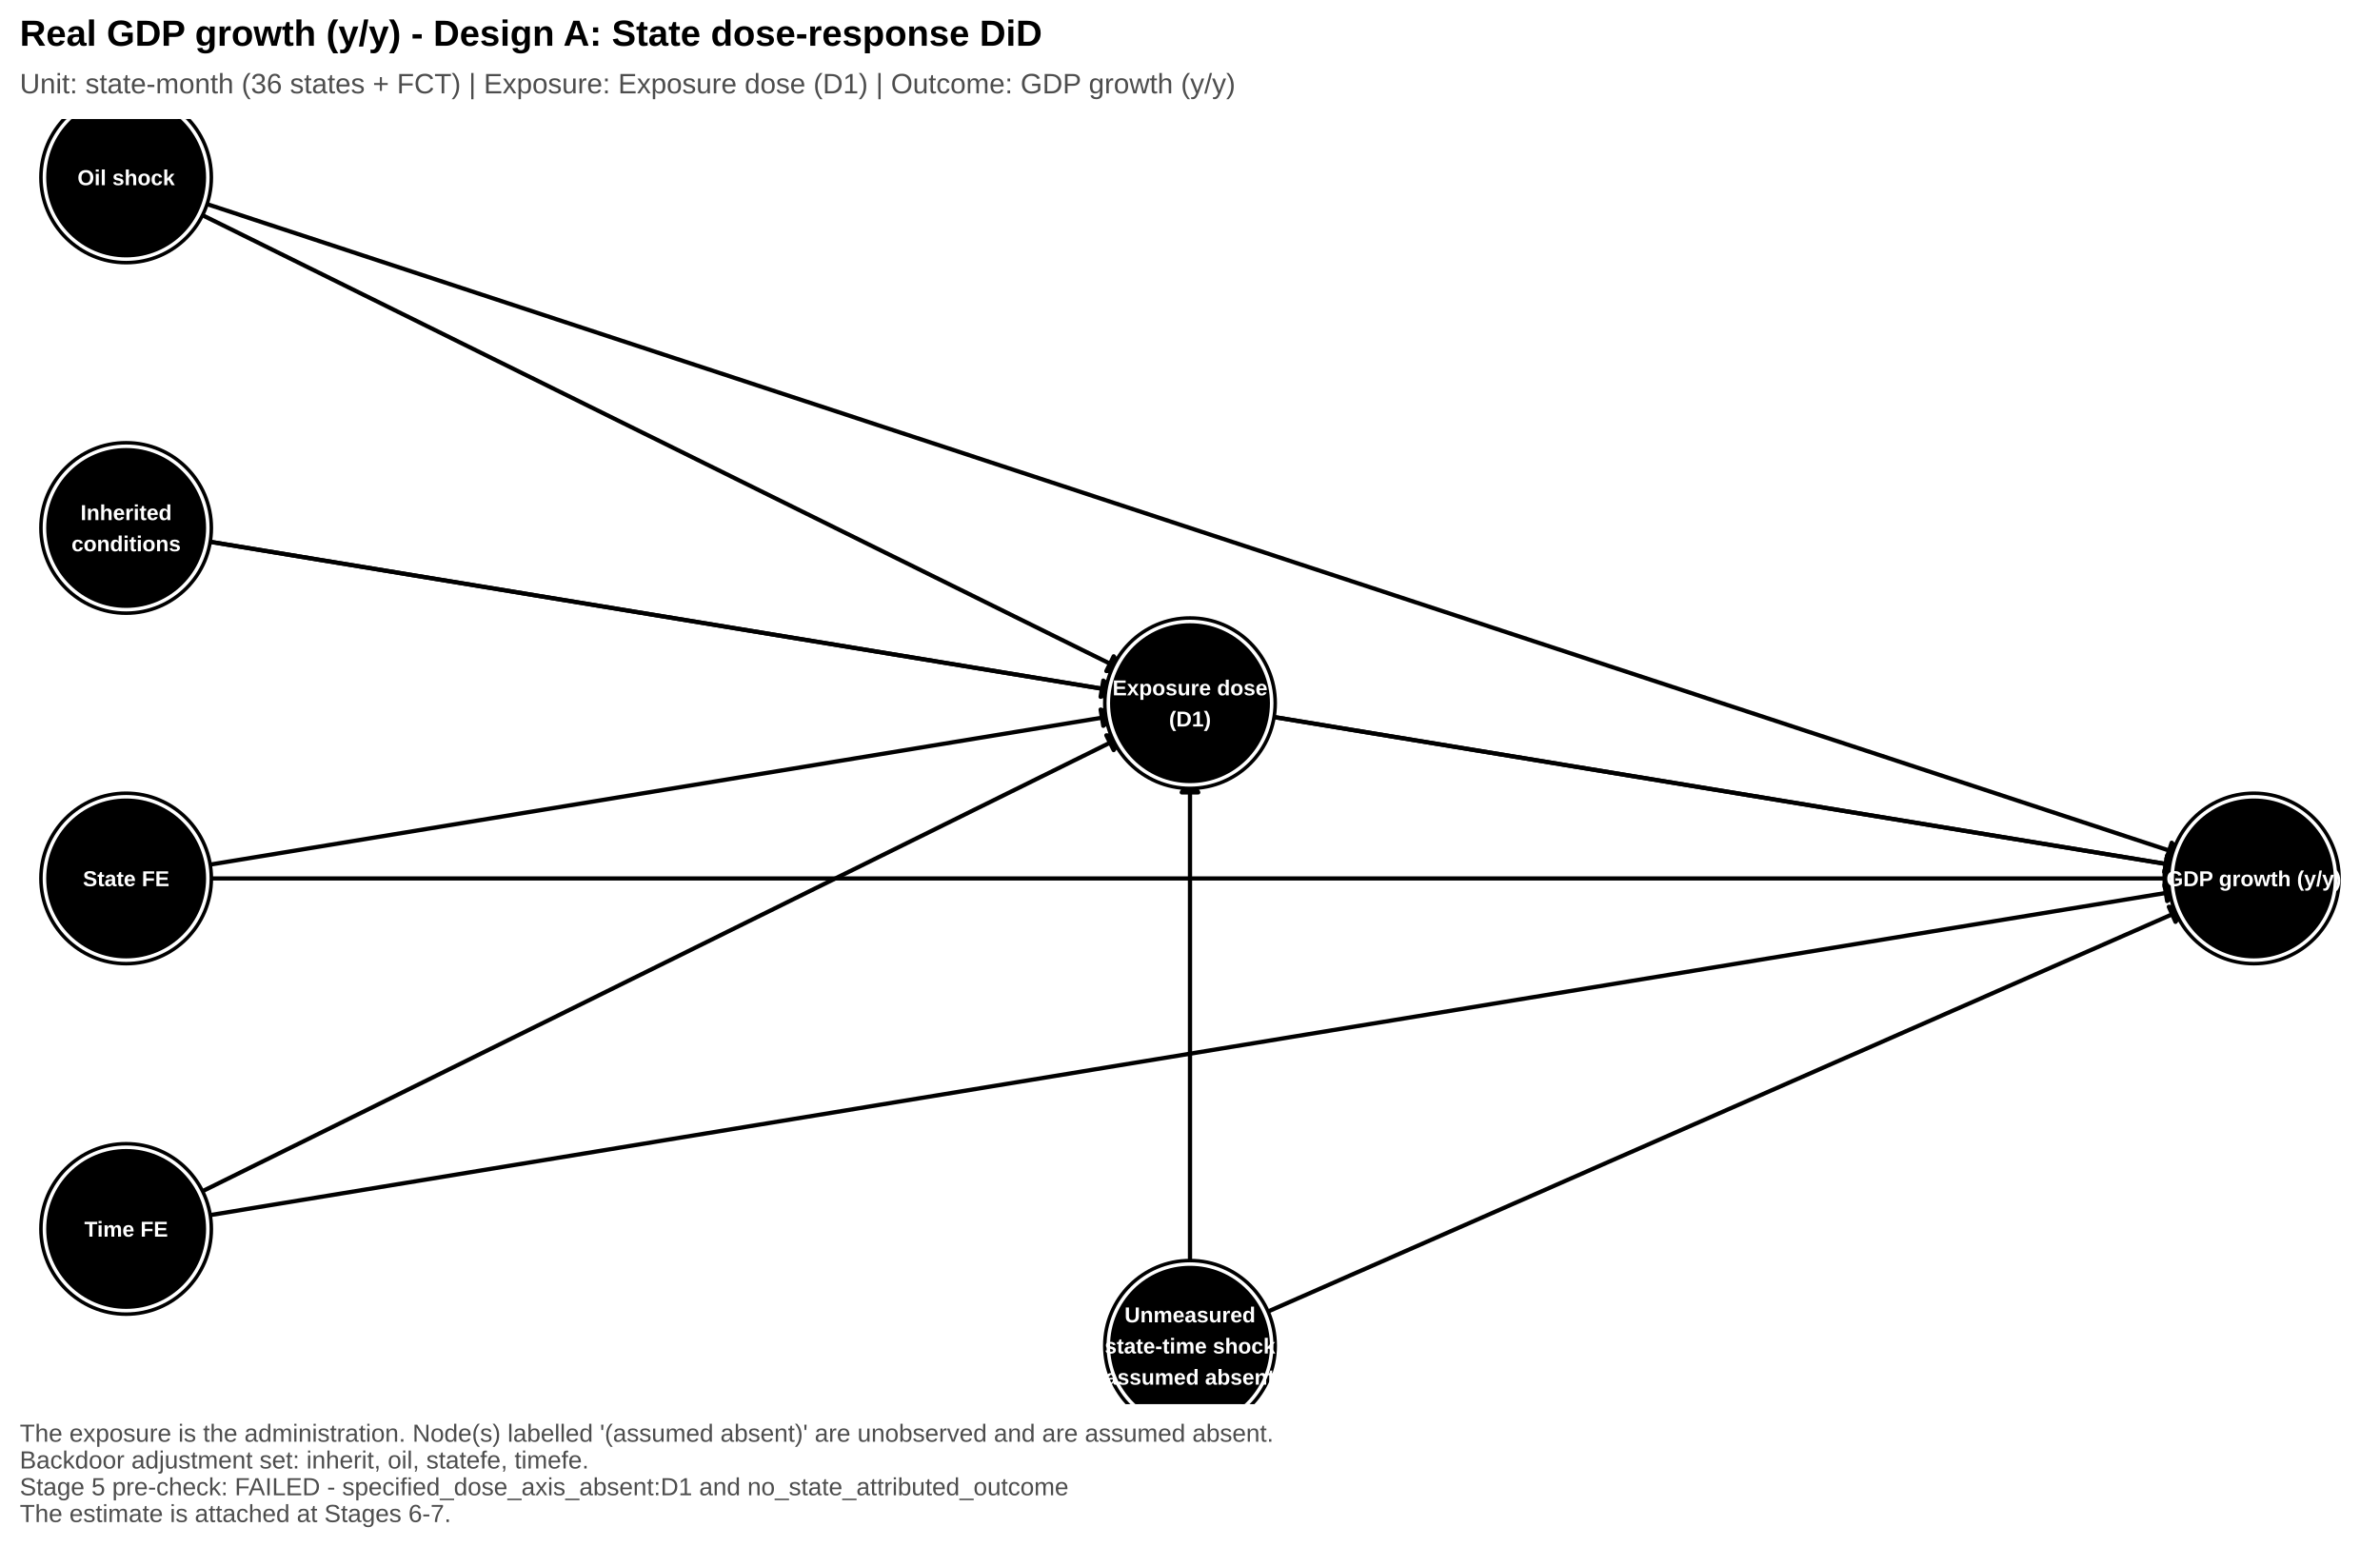
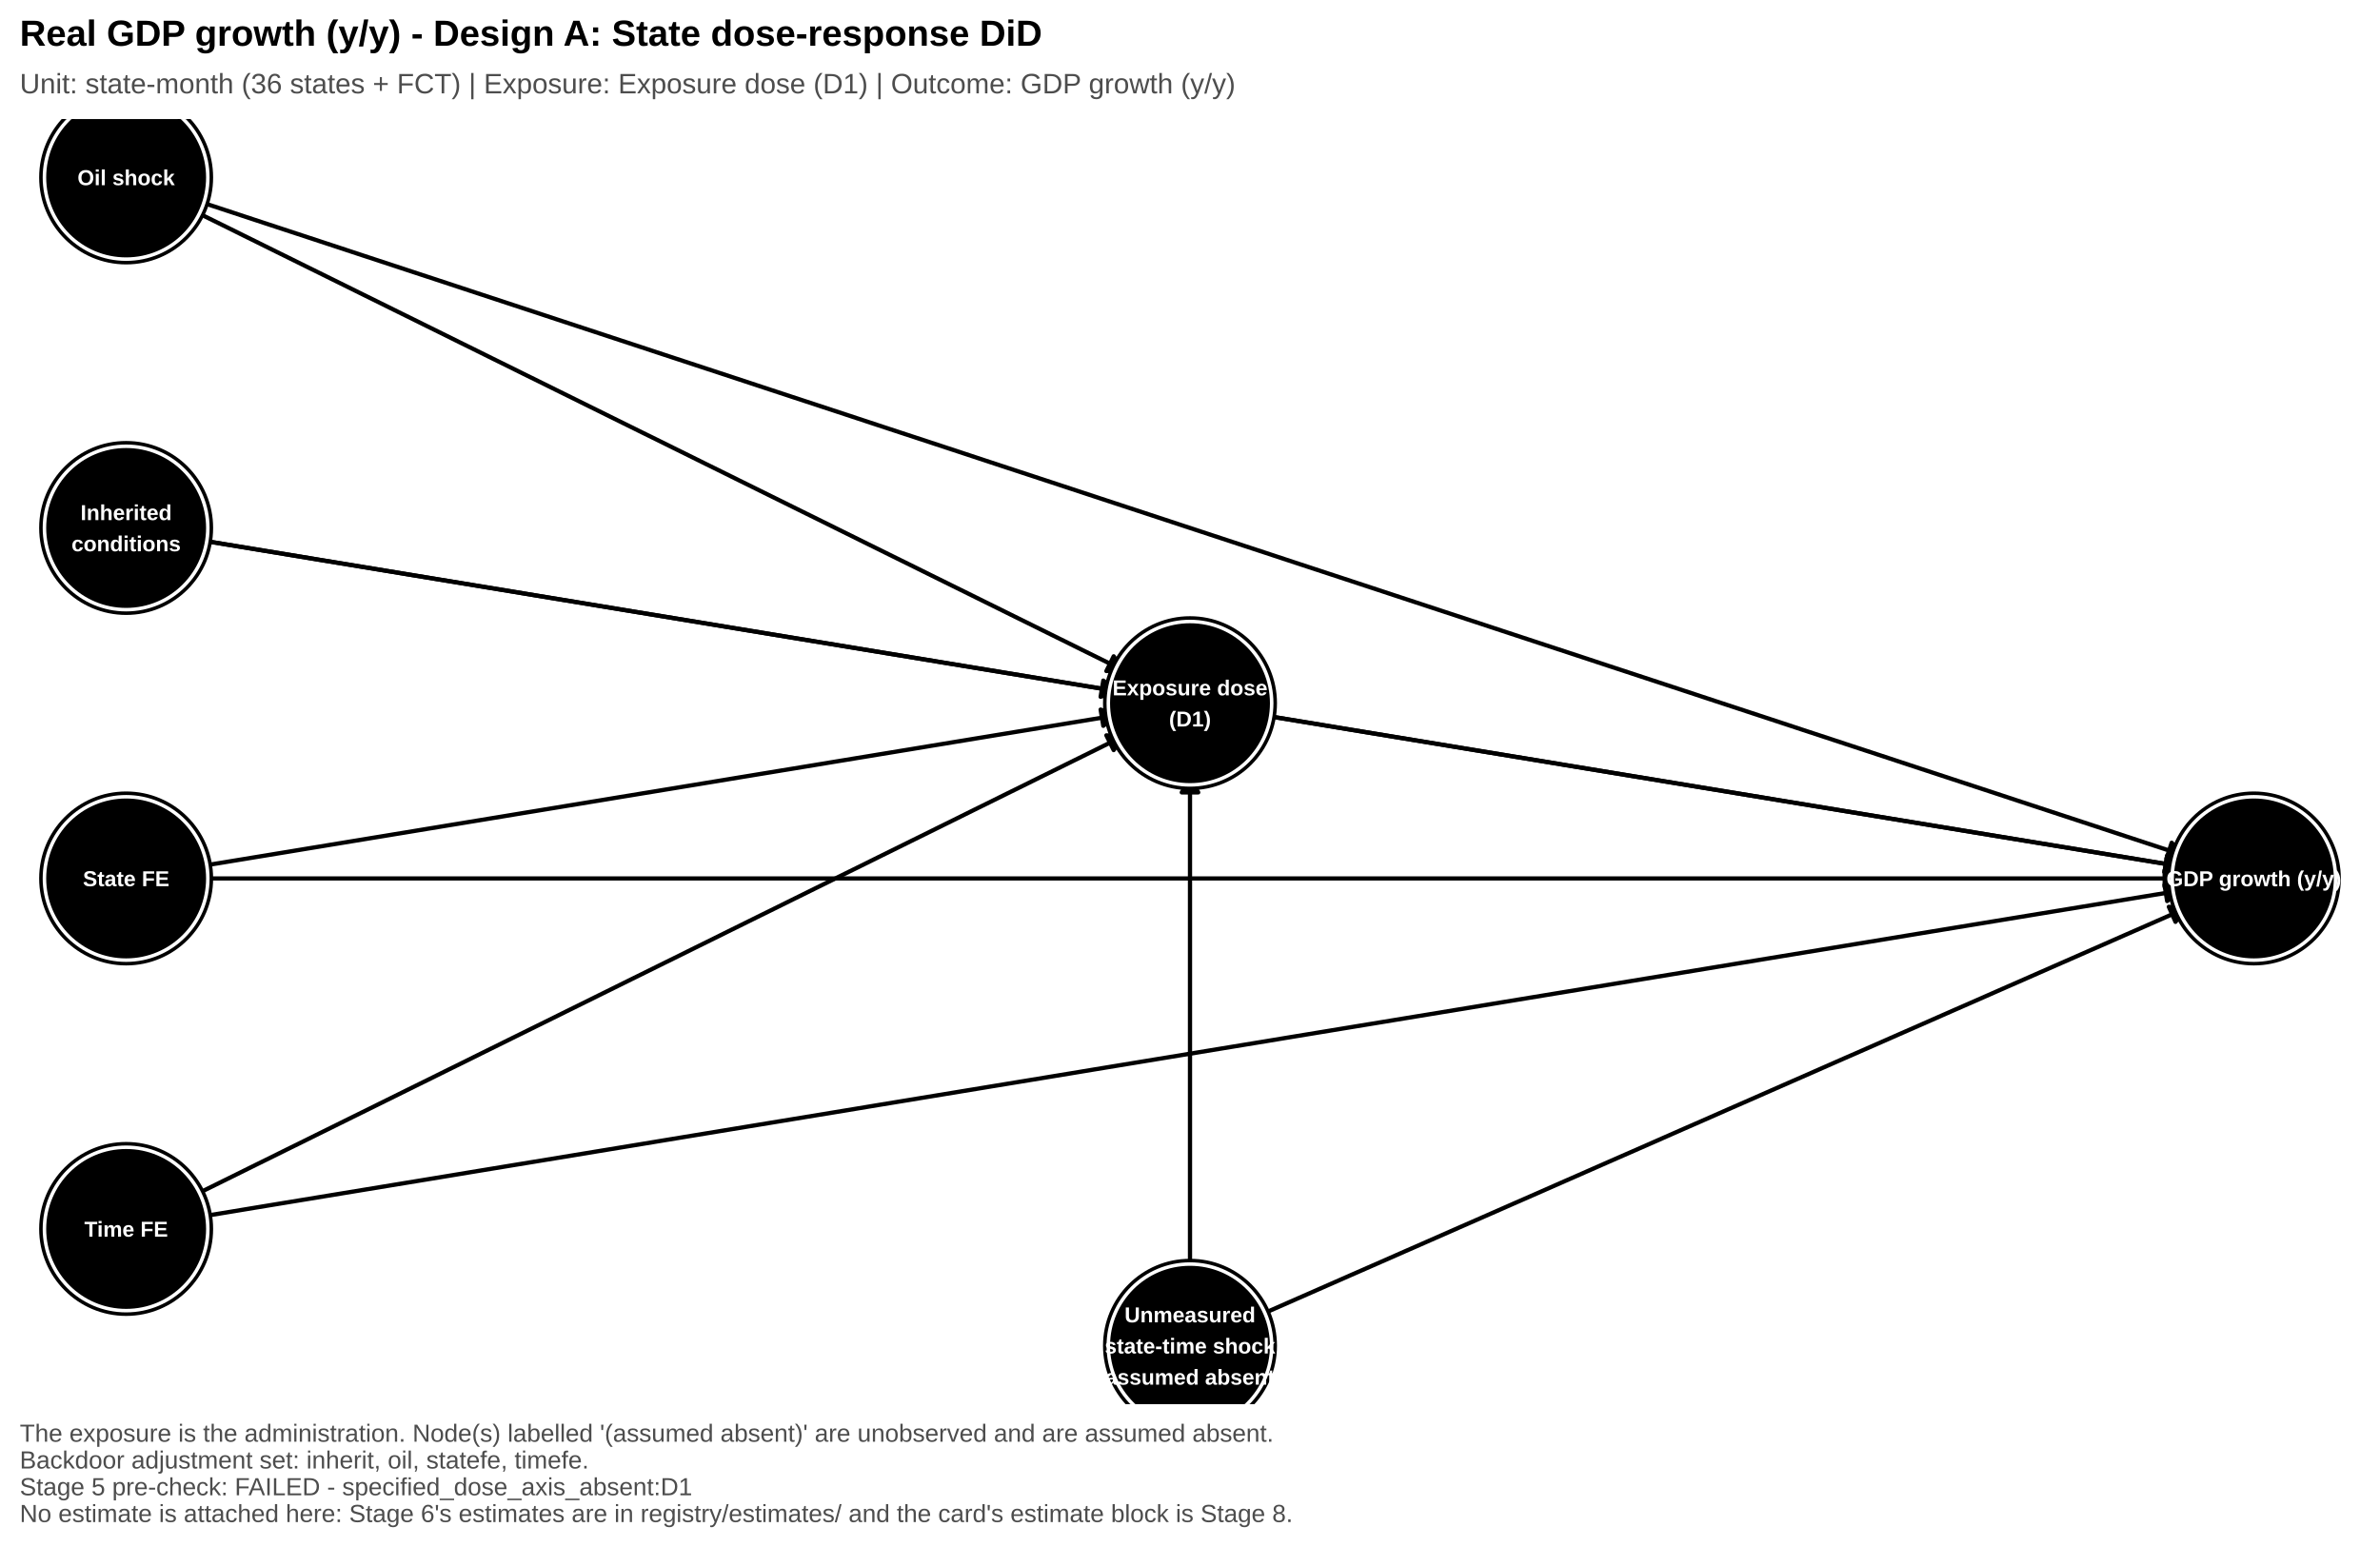
<svg xmlns="http://www.w3.org/2000/svg" width="720.00pt" height="468.00pt" viewBox="0 0 720.00 468.00">
  <g class="svglite">
    <defs>
      <style type="text/css">
    .svglite line, .svglite polyline, .svglite polygon, .svglite path, .svglite rect, .svglite circle {
      fill: none;
      stroke: #000000;
      stroke-linecap: round;
      stroke-linejoin: round;
      stroke-miterlimit: 10.00;
    }
    .svglite text {
      white-space: pre;
    }
    .svglite g.glyphgroup path {
      fill: inherit;
      stroke: none;
    }
  </style>
    </defs>
    <rect width="100%" height="100%" style="stroke: none; fill: #FFFFFF;" />
    <defs>
      <clipPath id="cpMC4wMHw3MjAuMDB8MC4wMHw0NjguMDA=">
        <rect x="0.00" y="0.00" width="720.00" height="468.00" />
      </clipPath>
    </defs>
    <g clip-path="url(#cpMC4wMHw3MjAuMDB8MC4wMHw0NjguMDA=)">
      <rect x="0.00" y="-0" width="720.00" height="468.00" style="stroke-width: 1.16; stroke: none; fill: #FFFFFF;" />
    </g>
    <defs>
      <clipPath id="cpNS45OHw3MTQuMDJ8MzYuMDF8NDI0Ljgw">
        <rect x="5.98" y="36.01" width="708.04" height="388.78" />
      </clipPath>
    </defs>
    <g clip-path="url(#cpNS45OHw3MTQuMDJ8MzYuMDF8NDI0Ljgw)">
      <polyline points="382.38,216.42 382.76,216.48 386.01,217.02 389.26,217.55 392.51,218.09 395.76,218.62 399.01,219.16 402.26,219.69 405.51,220.23 408.76,220.77 412.01,221.30 415.27,221.84 418.52,222.37 421.77,222.91 425.02,223.44 428.27,223.98 431.52,224.51 434.77,225.05 438.02,225.58 441.27,226.12 444.52,226.66 447.77,227.19 451.03,227.73 454.28,228.26 457.53,228.80 460.78,229.33 464.03,229.87 467.28,230.40 470.53,230.94 473.78,231.48 477.03,232.01 480.28,232.55 483.53,233.08 486.78,233.62 490.04,234.15 493.29,234.69 496.54,235.22 499.79,235.76 503.04,236.30 506.29,236.83 509.54,237.37 512.79,237.90 516.04,238.44 519.29,238.97 522.54,239.51 525.80,240.04 529.05,240.58 532.30,241.11 535.55,241.65 538.80,242.19 542.05,242.72 545.30,243.26 548.55,243.79 551.80,244.33 555.05,244.86 558.30,245.40 561.56,245.93 564.81,246.47 568.06,247.01 571.31,247.54 574.56,248.08 577.81,248.61 581.06,249.15 584.31,249.68 587.56,250.22 590.81,250.75 594.06,251.29 597.32,251.83 600.57,252.36 603.82,252.90 607.07,253.43 610.32,253.97 613.57,254.50 616.82,255.04 620.07,255.57 623.32,256.11 626.57,256.64 629.82,257.18 633.08,257.72 636.33,258.25 639.58,258.79 642.83,259.32 646.08,259.86 649.33,260.39 652.58,260.93 655.83,261.46 659.08,262.00 659.46,262.06 " style="stroke-width: 1.28; stroke-linecap: butt;" />
      <polygon points="654.80,263.82 659.46,262.06 655.61,258.90 " style="stroke-width: 1.28; stroke-linecap: butt; fill: #000000;" />
      <polyline points="60.54,163.40 64.17,164.00 70.67,165.07 77.17,166.14 83.67,167.21 90.18,168.28 96.68,169.36 103.18,170.43 109.68,171.50 116.18,172.57 122.68,173.64 129.19,174.71 135.69,175.78 142.19,176.85 148.69,177.92 155.19,178.99 161.70,180.07 168.20,181.14 174.70,182.21 181.20,183.28 187.70,184.35 194.20,185.42 200.71,186.49 207.21,187.56 213.71,188.63 220.21,189.71 226.71,190.78 233.22,191.85 239.72,192.92 246.22,193.99 252.72,195.06 259.22,196.13 265.72,197.20 272.23,198.27 278.73,199.34 285.23,200.42 291.73,201.49 298.23,202.56 304.73,203.63 311.24,204.70 317.74,205.77 324.24,206.84 330.74,207.91 337.24,208.98 343.75,210.05 350.25,211.13 356.75,212.20 363.25,213.27 369.75,214.34 376.25,215.41 382.76,216.48 389.26,217.55 395.76,218.62 402.26,219.69 408.76,220.77 415.27,221.84 421.77,222.91 428.27,223.98 434.77,225.05 441.27,226.12 447.77,227.19 454.28,228.26 460.78,229.33 467.28,230.40 473.78,231.48 480.28,232.55 486.78,233.62 493.29,234.69 499.79,235.76 506.29,236.83 512.79,237.90 519.29,238.97 525.80,240.04 532.30,241.11 538.80,242.19 545.30,243.26 551.80,244.33 558.30,245.40 564.81,246.47 571.31,247.54 577.81,248.61 584.31,249.68 590.81,250.75 597.32,251.83 603.82,252.90 610.32,253.97 616.82,255.04 623.32,256.11 629.82,257.18 636.33,258.25 642.83,259.32 649.33,260.39 655.83,261.46 659.46,262.06 " style="stroke-width: 1.28; stroke-linecap: butt;" />
      <polygon points="654.80,263.82 659.46,262.06 655.61,258.90 " style="stroke-width: 1.28; stroke-linecap: butt; fill: #000000;" />
      <polyline points="60.54,163.40 60.92,163.46 64.17,164.00 67.42,164.54 70.67,165.07 73.92,165.61 77.17,166.14 80.42,166.68 83.67,167.21 86.92,167.75 90.18,168.28 93.43,168.82 96.68,169.36 99.93,169.89 103.18,170.43 106.43,170.96 109.68,171.50 112.93,172.03 116.18,172.57 119.43,173.10 122.68,173.64 125.94,174.18 129.19,174.71 132.44,175.25 135.69,175.78 138.94,176.32 142.19,176.85 145.44,177.39 148.69,177.92 151.94,178.46 155.19,178.99 158.44,179.53 161.70,180.07 164.95,180.60 168.20,181.14 171.45,181.67 174.70,182.21 177.95,182.74 181.20,183.28 184.45,183.81 187.70,184.35 190.95,184.89 194.20,185.42 197.46,185.96 200.71,186.49 203.96,187.03 207.21,187.56 210.46,188.10 213.71,188.63 216.96,189.17 220.21,189.71 223.46,190.24 226.71,190.78 229.96,191.31 233.22,191.85 236.47,192.38 239.72,192.92 242.97,193.45 246.22,193.99 249.47,194.52 252.72,195.06 255.97,195.60 259.22,196.13 262.47,196.67 265.72,197.20 268.97,197.74 272.23,198.27 275.48,198.81 278.73,199.34 281.98,199.88 285.23,200.42 288.48,200.95 291.73,201.49 294.98,202.02 298.23,202.56 301.48,203.09 304.73,203.63 307.99,204.16 311.24,204.70 314.49,205.24 317.74,205.77 320.99,206.31 324.24,206.84 327.49,207.38 330.74,207.91 333.99,208.45 337.24,208.98 337.62,209.05 " style="stroke-width: 1.28; stroke-linecap: butt;" />
      <polygon points="332.96,210.80 337.62,209.05 333.77,205.89 " style="stroke-width: 1.28; stroke-linecap: butt; fill: #000000;" />
      <polyline points="59.70,60.78 64.17,62.25 70.67,64.39 77.17,66.54 83.67,68.68 90.18,70.82 96.68,72.96 103.18,75.10 109.68,77.25 116.18,79.39 122.68,81.53 129.19,83.67 135.69,85.81 142.19,87.96 148.69,90.10 155.19,92.24 161.70,94.38 168.20,96.53 174.70,98.67 181.20,100.81 187.70,102.95 194.20,105.09 200.71,107.24 207.21,109.38 213.71,111.52 220.21,113.66 226.71,115.80 233.22,117.95 239.72,120.09 246.22,122.23 252.72,124.37 259.22,126.51 265.72,128.66 272.23,130.80 278.73,132.94 285.23,135.08 291.73,137.22 298.23,139.37 304.73,141.51 311.24,143.65 317.74,145.79 324.24,147.93 330.74,150.08 337.24,152.22 343.75,154.36 350.25,156.50 356.75,158.65 363.25,160.79 369.75,162.93 376.25,165.07 382.76,167.21 389.26,169.36 395.76,171.50 402.26,173.64 408.76,175.78 415.27,177.92 421.77,180.07 428.27,182.21 434.77,184.35 441.27,186.49 447.77,188.63 454.28,190.78 460.78,192.92 467.28,195.06 473.78,197.20 480.28,199.34 486.78,201.49 493.29,203.63 499.79,205.77 506.29,207.91 512.79,210.05 519.29,212.20 525.80,214.34 532.30,216.48 538.80,218.62 545.30,220.77 551.80,222.91 558.30,225.05 564.81,227.19 571.31,229.33 577.81,231.48 584.31,233.62 590.81,235.76 597.32,237.90 603.82,240.04 610.32,242.19 616.82,244.33 623.32,246.47 629.82,248.61 636.33,250.75 642.83,252.90 649.33,255.04 655.83,257.18 660.30,258.65 " style="stroke-width: 1.28; stroke-linecap: butt;" />
      <polygon points="655.42,259.67 660.30,258.65 656.98,254.94 " style="stroke-width: 1.28; stroke-linecap: butt; fill: #000000;" />
      <polyline points="58.49,63.73 60.92,64.93 64.17,66.54 67.42,68.14 70.67,69.75 73.92,71.36 77.17,72.96 80.42,74.57 83.67,76.18 86.92,77.78 90.18,79.39 93.43,81.00 96.68,82.60 99.93,84.21 103.18,85.81 106.43,87.42 109.68,89.03 112.93,90.63 116.18,92.24 119.43,93.85 122.68,95.45 125.94,97.06 129.19,98.67 132.44,100.27 135.69,101.88 138.94,103.49 142.19,105.09 145.44,106.70 148.69,108.31 151.94,109.91 155.19,111.52 158.44,113.13 161.70,114.73 164.95,116.34 168.20,117.95 171.45,119.55 174.70,121.16 177.95,122.77 181.20,124.37 184.45,125.98 187.70,127.59 190.95,129.19 194.20,130.80 197.46,132.40 200.71,134.01 203.96,135.62 207.21,137.22 210.46,138.83 213.71,140.44 216.96,142.04 220.21,143.65 223.46,145.26 226.71,146.86 229.96,148.47 233.22,150.08 236.47,151.68 239.72,153.29 242.97,154.90 246.22,156.50 249.47,158.11 252.72,159.72 255.97,161.32 259.22,162.93 262.47,164.54 265.72,166.14 268.97,167.75 272.23,169.36 275.48,170.96 278.73,172.57 281.98,174.18 285.23,175.78 288.48,177.39 291.73,178.99 294.98,180.60 298.23,182.21 301.48,183.81 304.73,185.42 307.99,187.03 311.24,188.63 314.49,190.24 317.74,191.85 320.99,193.45 324.24,195.06 327.49,196.67 330.74,198.27 333.99,199.88 337.24,201.49 339.67,202.69 " style="stroke-width: 1.28; stroke-linecap: butt;" />
      <polygon points="334.70,203.01 339.67,202.69 336.91,198.54 " style="stroke-width: 1.28; stroke-linecap: butt; fill: #000000;" />
      <polyline points="60.84,265.75 64.17,265.75 70.67,265.75 77.17,265.75 83.67,265.75 90.18,265.75 96.68,265.75 103.18,265.75 109.68,265.75 116.18,265.75 122.68,265.75 129.19,265.75 135.69,265.75 142.19,265.75 148.69,265.75 155.19,265.75 161.70,265.75 168.20,265.75 174.70,265.75 181.20,265.75 187.70,265.75 194.20,265.75 200.71,265.75 207.21,265.75 213.71,265.75 220.21,265.75 226.71,265.75 233.22,265.75 239.72,265.75 246.22,265.75 252.72,265.75 259.22,265.75 265.72,265.75 272.23,265.75 278.73,265.75 285.23,265.75 291.73,265.75 298.23,265.75 304.73,265.75 311.24,265.75 317.74,265.75 324.24,265.75 330.74,265.75 337.24,265.75 343.75,265.75 350.25,265.75 356.75,265.75 363.25,265.75 369.75,265.75 376.25,265.75 382.76,265.75 389.26,265.75 395.76,265.75 402.26,265.75 408.76,265.75 415.27,265.75 421.77,265.75 428.27,265.75 434.77,265.75 441.27,265.75 447.77,265.75 454.28,265.75 460.78,265.75 467.28,265.75 473.78,265.75 480.28,265.75 486.78,265.75 493.29,265.75 499.79,265.75 506.29,265.75 512.79,265.75 519.29,265.75 525.80,265.75 532.30,265.75 538.80,265.75 545.30,265.75 551.80,265.75 558.30,265.75 564.81,265.75 571.31,265.75 577.81,265.75 584.31,265.75 590.81,265.75 597.32,265.75 603.82,265.75 610.32,265.75 616.82,265.75 623.32,265.75 629.82,265.75 636.33,265.75 642.83,265.75 649.33,265.75 655.83,265.75 659.16,265.75 " style="stroke-width: 1.28; stroke-linecap: butt;" />
      <polygon points="654.85,268.24 659.16,265.75 654.85,263.26 " style="stroke-width: 1.28; stroke-linecap: butt; fill: #000000;" />
      <polyline points="60.54,262.06 60.92,262.00 64.17,261.46 67.42,260.93 70.67,260.39 73.92,259.86 77.17,259.32 80.42,258.79 83.67,258.25 86.92,257.72 90.18,257.18 93.43,256.64 96.68,256.11 99.93,255.57 103.18,255.04 106.43,254.50 109.68,253.97 112.93,253.43 116.18,252.90 119.43,252.36 122.68,251.83 125.94,251.29 129.19,250.75 132.44,250.22 135.69,249.68 138.94,249.15 142.19,248.61 145.44,248.08 148.69,247.54 151.94,247.01 155.19,246.47 158.44,245.93 161.70,245.40 164.95,244.86 168.20,244.33 171.45,243.79 174.70,243.26 177.95,242.72 181.20,242.19 184.45,241.65 187.70,241.11 190.95,240.58 194.20,240.04 197.46,239.51 200.71,238.97 203.96,238.44 207.21,237.90 210.46,237.37 213.71,236.83 216.96,236.30 220.21,235.76 223.46,235.22 226.71,234.69 229.96,234.15 233.22,233.62 236.47,233.08 239.72,232.55 242.97,232.01 246.22,231.48 249.47,230.94 252.72,230.40 255.97,229.87 259.22,229.33 262.47,228.80 265.72,228.26 268.97,227.73 272.23,227.19 275.48,226.66 278.73,226.12 281.98,225.58 285.23,225.05 288.48,224.51 291.73,223.98 294.98,223.44 298.23,222.91 301.48,222.37 304.73,221.84 307.99,221.30 311.24,220.77 314.49,220.23 317.74,219.69 320.99,219.16 324.24,218.62 327.49,218.09 330.74,217.55 333.99,217.02 337.24,216.48 337.62,216.42 " style="stroke-width: 1.28; stroke-linecap: butt;" />
      <polygon points="333.77,219.58 337.62,216.42 332.96,214.66 " style="stroke-width: 1.28; stroke-linecap: butt; fill: #000000;" />
      <polyline points="60.54,368.09 64.17,367.50 70.67,366.43 77.17,365.35 83.67,364.28 90.18,363.21 96.68,362.14 103.18,361.07 109.68,360.00 116.18,358.93 122.68,357.86 129.19,356.79 135.69,355.72 142.19,354.64 148.69,353.57 155.19,352.50 161.70,351.43 168.20,350.36 174.70,349.29 181.20,348.22 187.70,347.15 194.20,346.08 200.71,345.00 207.21,343.93 213.71,342.86 220.21,341.79 226.71,340.72 233.22,339.65 239.72,338.58 246.22,337.51 252.72,336.44 259.22,335.37 265.72,334.29 272.23,333.22 278.73,332.15 285.23,331.08 291.73,330.01 298.23,328.94 304.73,327.87 311.24,326.80 317.74,325.73 324.24,324.66 330.74,323.58 337.24,322.51 343.75,321.44 350.25,320.37 356.75,319.30 363.25,318.23 369.75,317.16 376.25,316.09 382.76,315.02 389.26,313.94 395.76,312.87 402.26,311.80 408.76,310.73 415.27,309.66 421.77,308.59 428.27,307.52 434.77,306.45 441.27,305.38 447.77,304.31 454.28,303.23 460.78,302.16 467.28,301.09 473.78,300.02 480.28,298.95 486.78,297.88 493.29,296.81 499.79,295.74 506.29,294.67 512.79,293.60 519.29,292.52 525.80,291.45 532.30,290.38 538.80,289.31 545.30,288.24 551.80,287.17 558.30,286.10 564.81,285.03 571.31,283.96 577.81,282.88 584.31,281.81 590.81,280.74 597.32,279.67 603.82,278.60 610.32,277.53 616.82,276.46 623.32,275.39 629.82,274.32 636.33,273.25 642.83,272.17 649.33,271.10 655.83,270.03 659.46,269.43 " style="stroke-width: 1.28; stroke-linecap: butt;" />
      <polygon points="655.61,272.59 659.46,269.43 654.80,267.68 " style="stroke-width: 1.28; stroke-linecap: butt; fill: #000000;" />
      <polyline points="58.49,361.73 60.92,360.53 64.17,358.93 67.42,357.32 70.67,355.72 73.92,354.11 77.17,352.50 80.42,350.90 83.67,349.29 86.92,347.68 90.18,346.08 93.43,344.47 96.68,342.86 99.93,341.26 103.18,339.65 106.43,338.04 109.68,336.44 112.93,334.83 116.18,333.22 119.43,331.62 122.68,330.01 125.94,328.40 129.19,326.80 132.44,325.19 135.69,323.58 138.94,321.98 142.19,320.37 145.44,318.76 148.69,317.16 151.94,315.55 155.19,313.94 158.44,312.34 161.70,310.73 164.95,309.13 168.20,307.52 171.45,305.91 174.70,304.31 177.95,302.70 181.20,301.09 184.45,299.49 187.70,297.88 190.95,296.27 194.20,294.67 197.46,293.06 200.71,291.45 203.96,289.85 207.21,288.24 210.46,286.63 213.71,285.03 216.96,283.42 220.21,281.81 223.46,280.21 226.71,278.60 229.96,276.99 233.22,275.39 236.47,273.78 239.72,272.17 242.97,270.57 246.22,268.96 249.47,267.36 252.72,265.75 255.97,264.14 259.22,262.54 262.47,260.93 265.72,259.32 268.97,257.72 272.23,256.11 275.48,254.50 278.73,252.90 281.98,251.29 285.23,249.68 288.48,248.08 291.73,246.47 294.98,244.86 298.23,243.26 301.48,241.65 304.73,240.04 307.99,238.44 311.24,236.83 314.49,235.22 317.74,233.62 320.99,232.01 324.24,230.40 327.49,228.80 330.74,227.19 333.99,225.58 337.24,223.98 339.67,222.78 " style="stroke-width: 1.28; stroke-linecap: butt;" />
      <polygon points="336.91,226.92 339.67,222.78 334.70,222.46 " style="stroke-width: 1.28; stroke-linecap: butt; fill: #000000;" />
      <polyline points="380.76,398.00 382.76,397.13 386.01,395.70 389.26,394.27 392.51,392.84 395.76,391.42 399.01,389.99 402.26,388.56 405.51,387.13 408.76,385.70 412.01,384.28 415.27,382.85 418.52,381.42 421.77,379.99 425.02,378.56 428.27,377.14 431.52,375.71 434.77,374.28 438.02,372.85 441.27,371.42 444.52,370.00 447.77,368.57 451.03,367.14 454.28,365.71 457.53,364.28 460.78,362.86 464.03,361.43 467.28,360.00 470.53,358.57 473.78,357.14 477.03,355.72 480.28,354.29 483.53,352.86 486.78,351.43 490.04,350.00 493.29,348.58 496.54,347.15 499.79,345.72 503.04,344.29 506.29,342.86 509.54,341.43 512.79,340.01 516.04,338.58 519.29,337.15 522.54,335.72 525.80,334.29 529.05,332.87 532.30,331.44 535.55,330.01 538.80,328.58 542.05,327.15 545.30,325.73 548.55,324.30 551.80,322.87 555.05,321.44 558.30,320.01 561.56,318.59 564.81,317.16 568.06,315.73 571.31,314.30 574.56,312.87 577.81,311.45 581.06,310.02 584.31,308.59 587.56,307.16 590.81,305.73 594.06,304.31 597.32,302.88 600.57,301.45 603.82,300.02 607.07,298.59 610.32,297.17 613.57,295.74 616.82,294.31 620.07,292.88 623.32,291.45 626.57,290.03 629.82,288.60 633.08,287.17 636.33,285.74 639.58,284.31 642.83,282.88 646.08,281.46 649.33,280.03 652.58,278.60 655.83,277.17 659.08,275.74 661.08,274.87 " style="stroke-width: 1.28; stroke-linecap: butt;" />
      <polygon points="658.13,278.88 661.08,274.87 656.12,274.32 " style="stroke-width: 1.28; stroke-linecap: butt; fill: #000000;" />
      <polyline points="360.00,384.45 360.00,383.56 360.00,381.60 360.00,379.63 360.00,377.67 360.00,375.71 360.00,373.74 360.00,371.78 360.00,369.82 360.00,367.85 360.00,365.89 360.00,363.93 360.00,361.96 360.00,360.00 360.00,358.04 360.00,356.07 360.00,354.11 360.00,352.15 360.00,350.18 360.00,348.22 360.00,346.25 360.00,344.29 360.00,342.33 360.00,340.36 360.00,338.40 360.00,336.44 360.00,334.47 360.00,332.51 360.00,330.55 360.00,328.58 360.00,326.62 360.00,324.66 360.00,322.69 360.00,320.73 360.00,318.76 360.00,316.80 360.00,314.84 360.00,312.87 360.00,310.91 360.00,308.95 360.00,306.98 360.00,305.02 360.00,303.06 360.00,301.09 360.00,299.13 360.00,297.17 360.00,295.20 360.00,293.24 360.00,291.27 360.00,289.31 360.00,287.35 360.00,285.38 360.00,283.42 360.00,281.46 360.00,279.49 360.00,277.53 360.00,275.57 360.00,273.60 360.00,271.64 360.00,269.68 360.00,267.71 360.00,265.75 360.00,263.78 360.00,261.82 360.00,259.86 360.00,257.89 360.00,255.93 360.00,253.97 360.00,252.00 360.00,250.04 360.00,248.08 360.00,246.11 360.00,244.15 360.00,242.19 360.00,240.22 360.00,238.26 360.00,236.30 360.00,235.41 " style="stroke-width: 1.28; stroke-linecap: butt;" />
      <polygon points="362.49,239.72 360.00,235.41 357.51,239.72 " style="stroke-width: 1.28; stroke-linecap: butt; fill: #000000;" />
      <circle cx="681.84" cy="265.75" r="25.96" style="stroke-width: 0.71; fill: #000000;" />
      <circle cx="360.00" cy="212.73" r="25.96" style="stroke-width: 0.71; fill: #000000;" />
      <circle cx="38.16" cy="159.72" r="25.96" style="stroke-width: 0.71; fill: #000000;" />
      <circle cx="38.16" cy="53.68" r="25.96" style="stroke-width: 0.71; fill: #000000;" />
      <circle cx="38.16" cy="265.75" r="25.96" style="stroke-width: 0.71; fill: #000000;" />
      <circle cx="38.16" cy="371.78" r="25.96" style="stroke-width: 0.71; fill: #000000;" />
      <circle cx="360.00" cy="407.12" r="25.96" style="stroke-width: 0.71; fill: #000000;" />
      <circle cx="681.84" cy="265.75" r="24.89" style="stroke-width: 0.71; stroke: #FFFFFF; fill: #FFFFFF;" />
      <circle cx="360.00" cy="212.73" r="24.89" style="stroke-width: 0.71; stroke: #FFFFFF; fill: #FFFFFF;" />
      <circle cx="38.16" cy="159.72" r="24.89" style="stroke-width: 0.71; stroke: #FFFFFF; fill: #FFFFFF;" />
      <circle cx="38.16" cy="53.68" r="24.89" style="stroke-width: 0.71; stroke: #FFFFFF; fill: #FFFFFF;" />
      <circle cx="38.16" cy="265.75" r="24.89" style="stroke-width: 0.71; stroke: #FFFFFF; fill: #FFFFFF;" />
      <circle cx="38.16" cy="371.78" r="24.89" style="stroke-width: 0.71; stroke: #FFFFFF; fill: #FFFFFF;" />
      <circle cx="360.00" cy="407.12" r="24.89" style="stroke-width: 0.71; stroke: #FFFFFF; fill: #FFFFFF;" />
      <circle cx="681.84" cy="265.75" r="23.83" style="stroke-width: 0.71; fill: #000000;" />
      <circle cx="360.00" cy="212.73" r="23.83" style="stroke-width: 0.71; fill: #000000;" />
      <circle cx="38.16" cy="159.72" r="23.83" style="stroke-width: 0.71; fill: #000000;" />
      <circle cx="38.16" cy="53.68" r="23.83" style="stroke-width: 0.71; fill: #000000;" />
      <circle cx="38.16" cy="265.75" r="23.83" style="stroke-width: 0.71; fill: #000000;" />
      <circle cx="38.16" cy="371.78" r="23.83" style="stroke-width: 0.71; fill: #000000;" />
      <circle cx="360.00" cy="407.12" r="23.83" style="stroke-width: 0.71; fill: #000000;" />
      <text x="681.84" y="268.09" text-anchor="middle" style="font-size: 6.54px; font-weight: bold;fill: #FFFFFF; font-family: &quot;Arial&quot;;" textLength="52.81px" lengthAdjust="spacingAndGlyphs">GDP growth (y/y)</text>
      <text x="360.00" y="210.36" text-anchor="middle" style="font-size: 6.54px; font-weight: bold;fill: #FFFFFF; font-family: &quot;Arial&quot;;" textLength="46.77px" lengthAdjust="spacingAndGlyphs">Exposure dose</text>
      <text x="360.00" y="219.78" text-anchor="middle" style="font-size: 6.54px; font-weight: bold;fill: #FFFFFF; font-family: &quot;Arial&quot;;" textLength="12.69px" lengthAdjust="spacingAndGlyphs">(D1)</text>
      <text x="38.16" y="157.34" text-anchor="middle" style="font-size: 6.54px; font-weight: bold;fill: #FFFFFF; font-family: &quot;Arial&quot;;" textLength="27.55px" lengthAdjust="spacingAndGlyphs">Inherited</text>
      <text x="38.16" y="166.77" text-anchor="middle" style="font-size: 6.54px; font-weight: bold;fill: #FFFFFF; font-family: &quot;Arial&quot;;" textLength="32.97px" lengthAdjust="spacingAndGlyphs">conditions</text>
      <text x="38.16" y="56.02" text-anchor="middle" style="font-size: 6.54px; font-weight: bold;fill: #FFFFFF; font-family: &quot;Arial&quot;;" textLength="29.36px" lengthAdjust="spacingAndGlyphs">Oil shock</text>
      <text x="38.16" y="268.09" text-anchor="middle" style="font-size: 6.54px; font-weight: bold;fill: #FFFFFF; font-family: &quot;Arial&quot;;" textLength="26.11px" lengthAdjust="spacingAndGlyphs">State FE</text>
      <text x="38.16" y="374.12" text-anchor="middle" style="font-size: 6.54px; font-weight: bold;fill: #FFFFFF; font-family: &quot;Arial&quot;;" textLength="25.27px" lengthAdjust="spacingAndGlyphs">Time FE</text>
      <text x="360.00" y="400.04" text-anchor="middle" style="font-size: 6.54px; font-weight: bold;fill: #FFFFFF; font-family: &quot;Arial&quot;;" textLength="39.53px" lengthAdjust="spacingAndGlyphs">Unmeasured</text>
      <text x="360.00" y="409.46" text-anchor="middle" style="font-size: 6.54px; font-weight: bold;fill: #FFFFFF; font-family: &quot;Arial&quot;;" textLength="51.47px" lengthAdjust="spacingAndGlyphs">state-time shock</text>
      <text x="360.00" y="418.89" text-anchor="middle" style="font-size: 6.54px; font-weight: bold;fill: #FFFFFF; font-family: &quot;Arial&quot;;" textLength="55.45px" lengthAdjust="spacingAndGlyphs">(assumed absent)</text>
    </g>
    <g clip-path="url(#cpMC4wMHw3MjAuMDB8MC4wMHw0NjguMDA=)">
      <text x="5.98" y="28.24" style="font-size: 8.50px;fill: #4D4D4D; font-family: &quot;Arial&quot;;" textLength="377.31px" lengthAdjust="spacingAndGlyphs">Unit: state-month (36 states + FCT)  |  Exposure: Exposure dose (D1)  |  Outcome: GDP growth (y/y)</text>
      <text x="5.98" y="13.85" style="font-size: 11.00px; font-weight: bold; font-family: &quot;Arial&quot;;" textLength="309.39px" lengthAdjust="spacingAndGlyphs">Real GDP growth (y/y) - Design A: State dose-response DiD</text>
      <text x="5.98" y="436.15" style="font-size: 7.50px;fill: #4D4D4D; font-family: &quot;Arial&quot;;" textLength="379.33px" lengthAdjust="spacingAndGlyphs">The exposure is the administration. Node(s) labelled '(assumed absent)' are unobserved and are assumed absent.</text>
      <text x="5.98" y="444.25" style="font-size: 7.50px;fill: #4D4D4D; font-family: &quot;Arial&quot;;" textLength="172.11px" lengthAdjust="spacingAndGlyphs">Backdoor adjustment set: inherit, oil, statefe, timefe.</text>
-       <text x="5.98" y="452.35" style="font-size: 7.50px;fill: #4D4D4D; font-family: &quot;Arial&quot;;" textLength="317.25px" lengthAdjust="spacingAndGlyphs">Stage 5 pre-check: FAILED - specified_dose_axis_absent:D1 and no_state_attributed_outcome</text>
-       <text x="5.98" y="460.45" style="font-size: 7.50px;fill: #4D4D4D; font-family: &quot;Arial&quot;;" textLength="130.44px" lengthAdjust="spacingAndGlyphs">The estimate is attached at Stages 6-7.</text>
+       <text x="5.98" y="452.35" style="font-size: 7.50px;fill: #4D4D4D; font-family: &quot;Arial&quot;;" textLength="203.44px" lengthAdjust="spacingAndGlyphs">Stage 5 pre-check: FAILED - specified_dose_axis_absent:D1</text>
+       <text x="5.98" y="460.45" style="font-size: 7.50px;fill: #4D4D4D; font-family: &quot;Arial&quot;;" textLength="385.05px" lengthAdjust="spacingAndGlyphs">No estimate is attached here: Stage 6's estimates are in registry/estimates/ and the card's estimate block is Stage 8.</text>
    </g>
  </g>
</svg>
